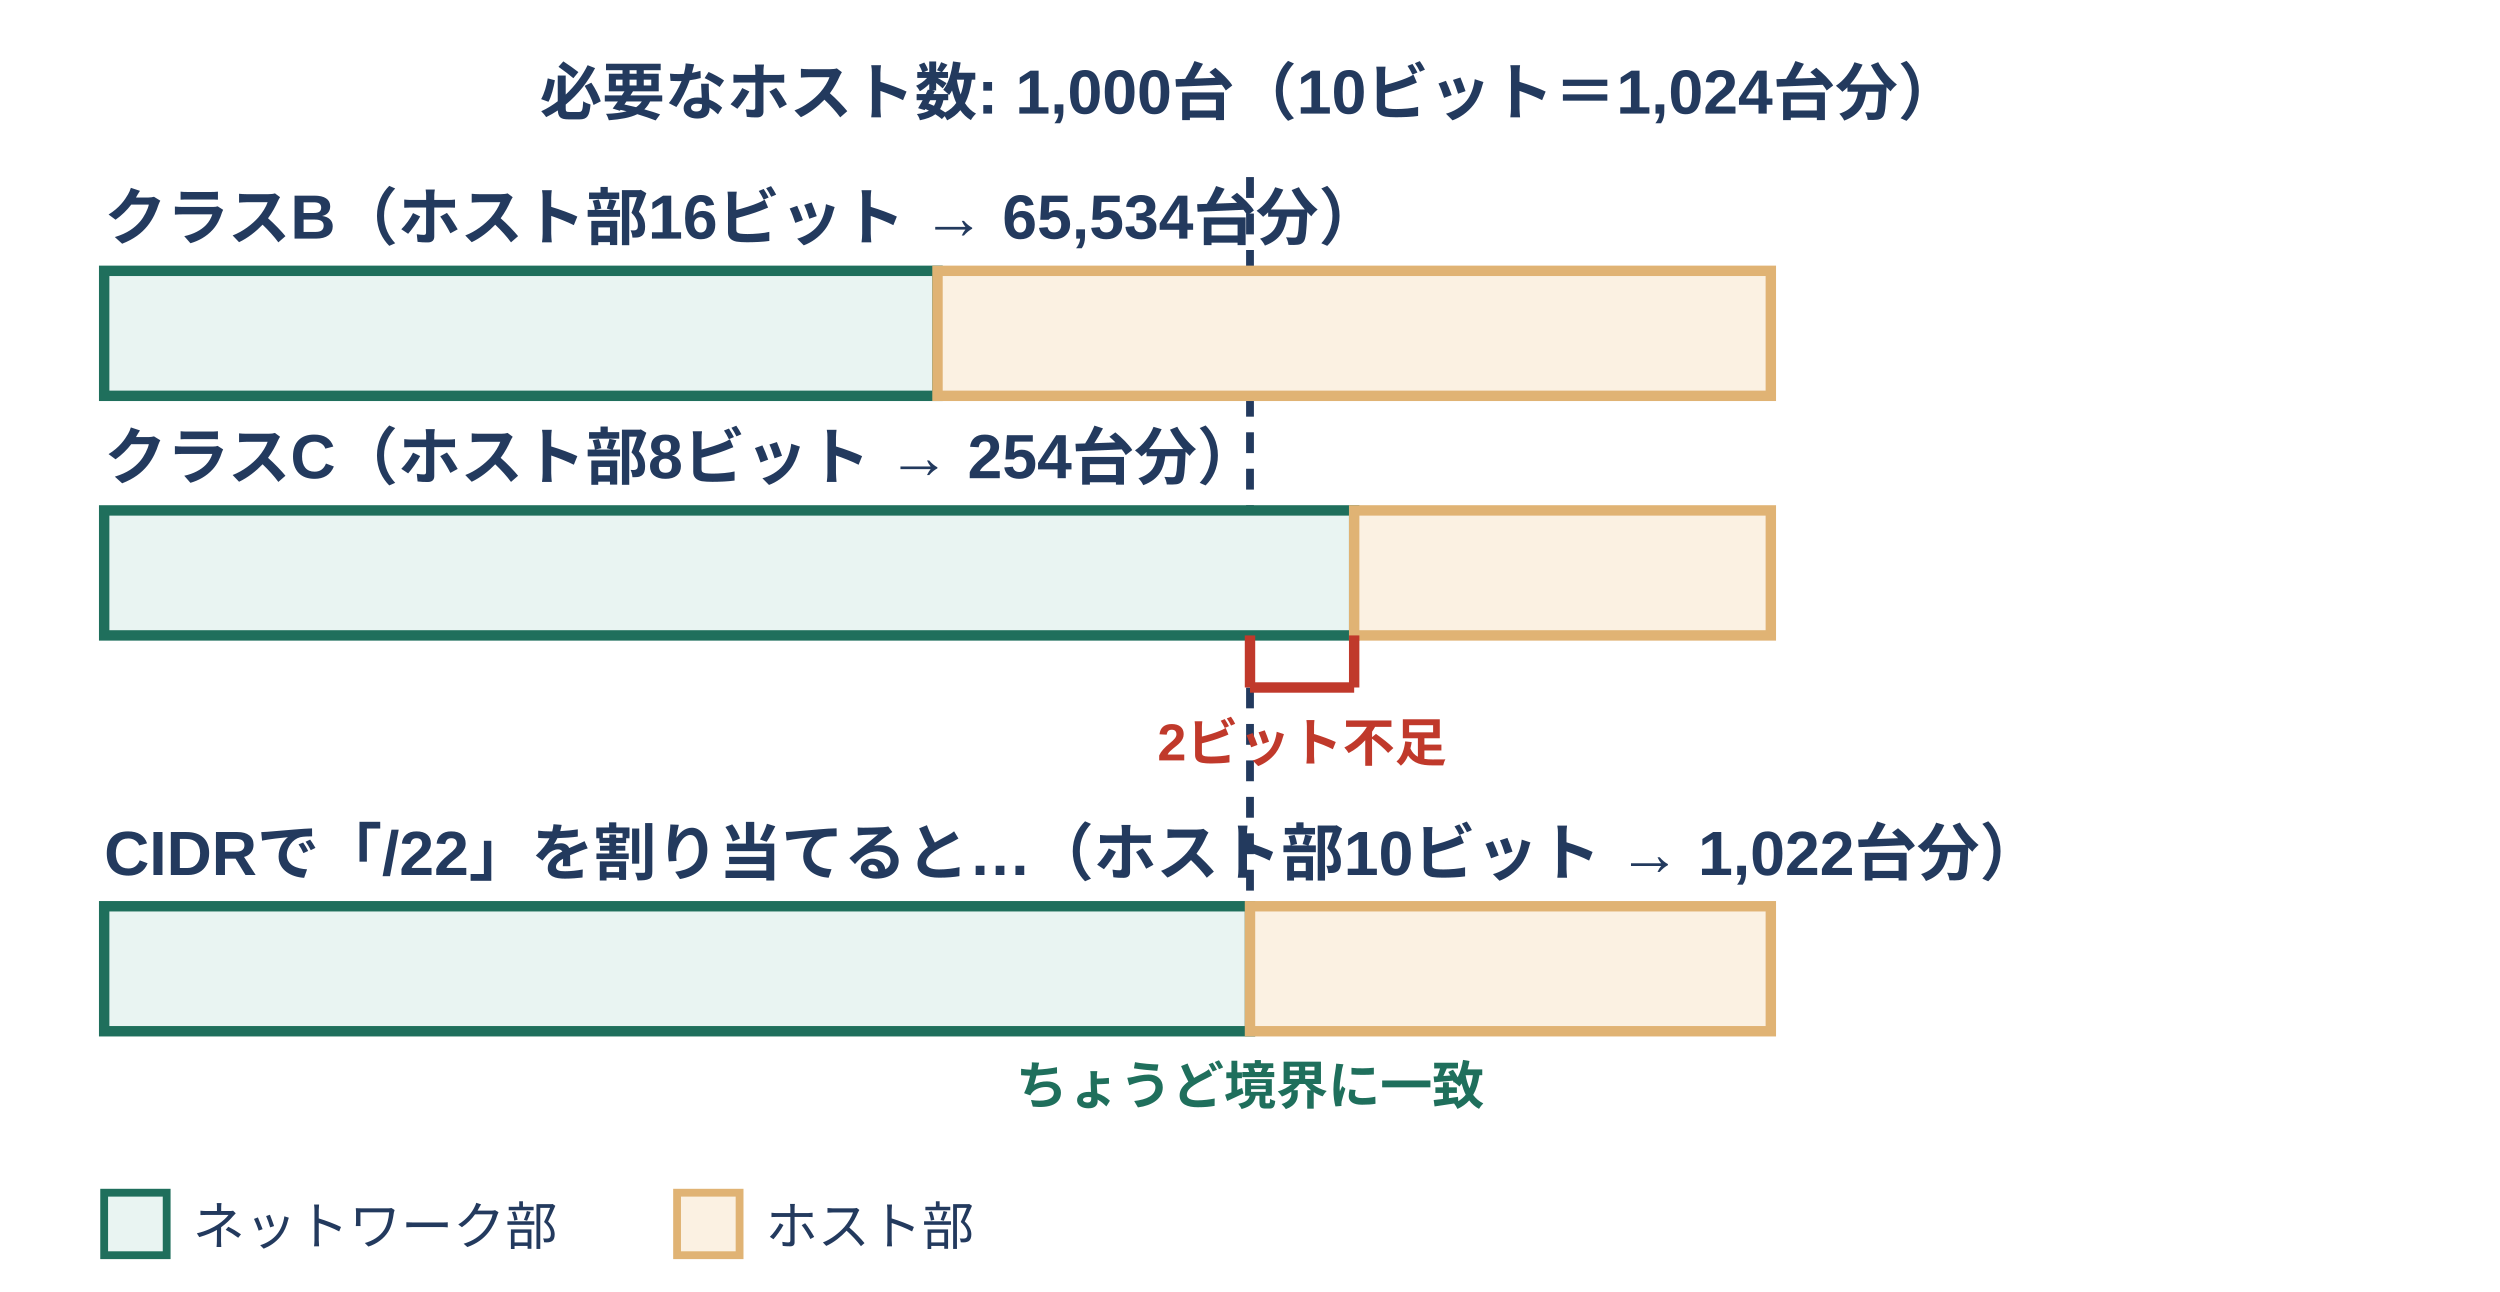
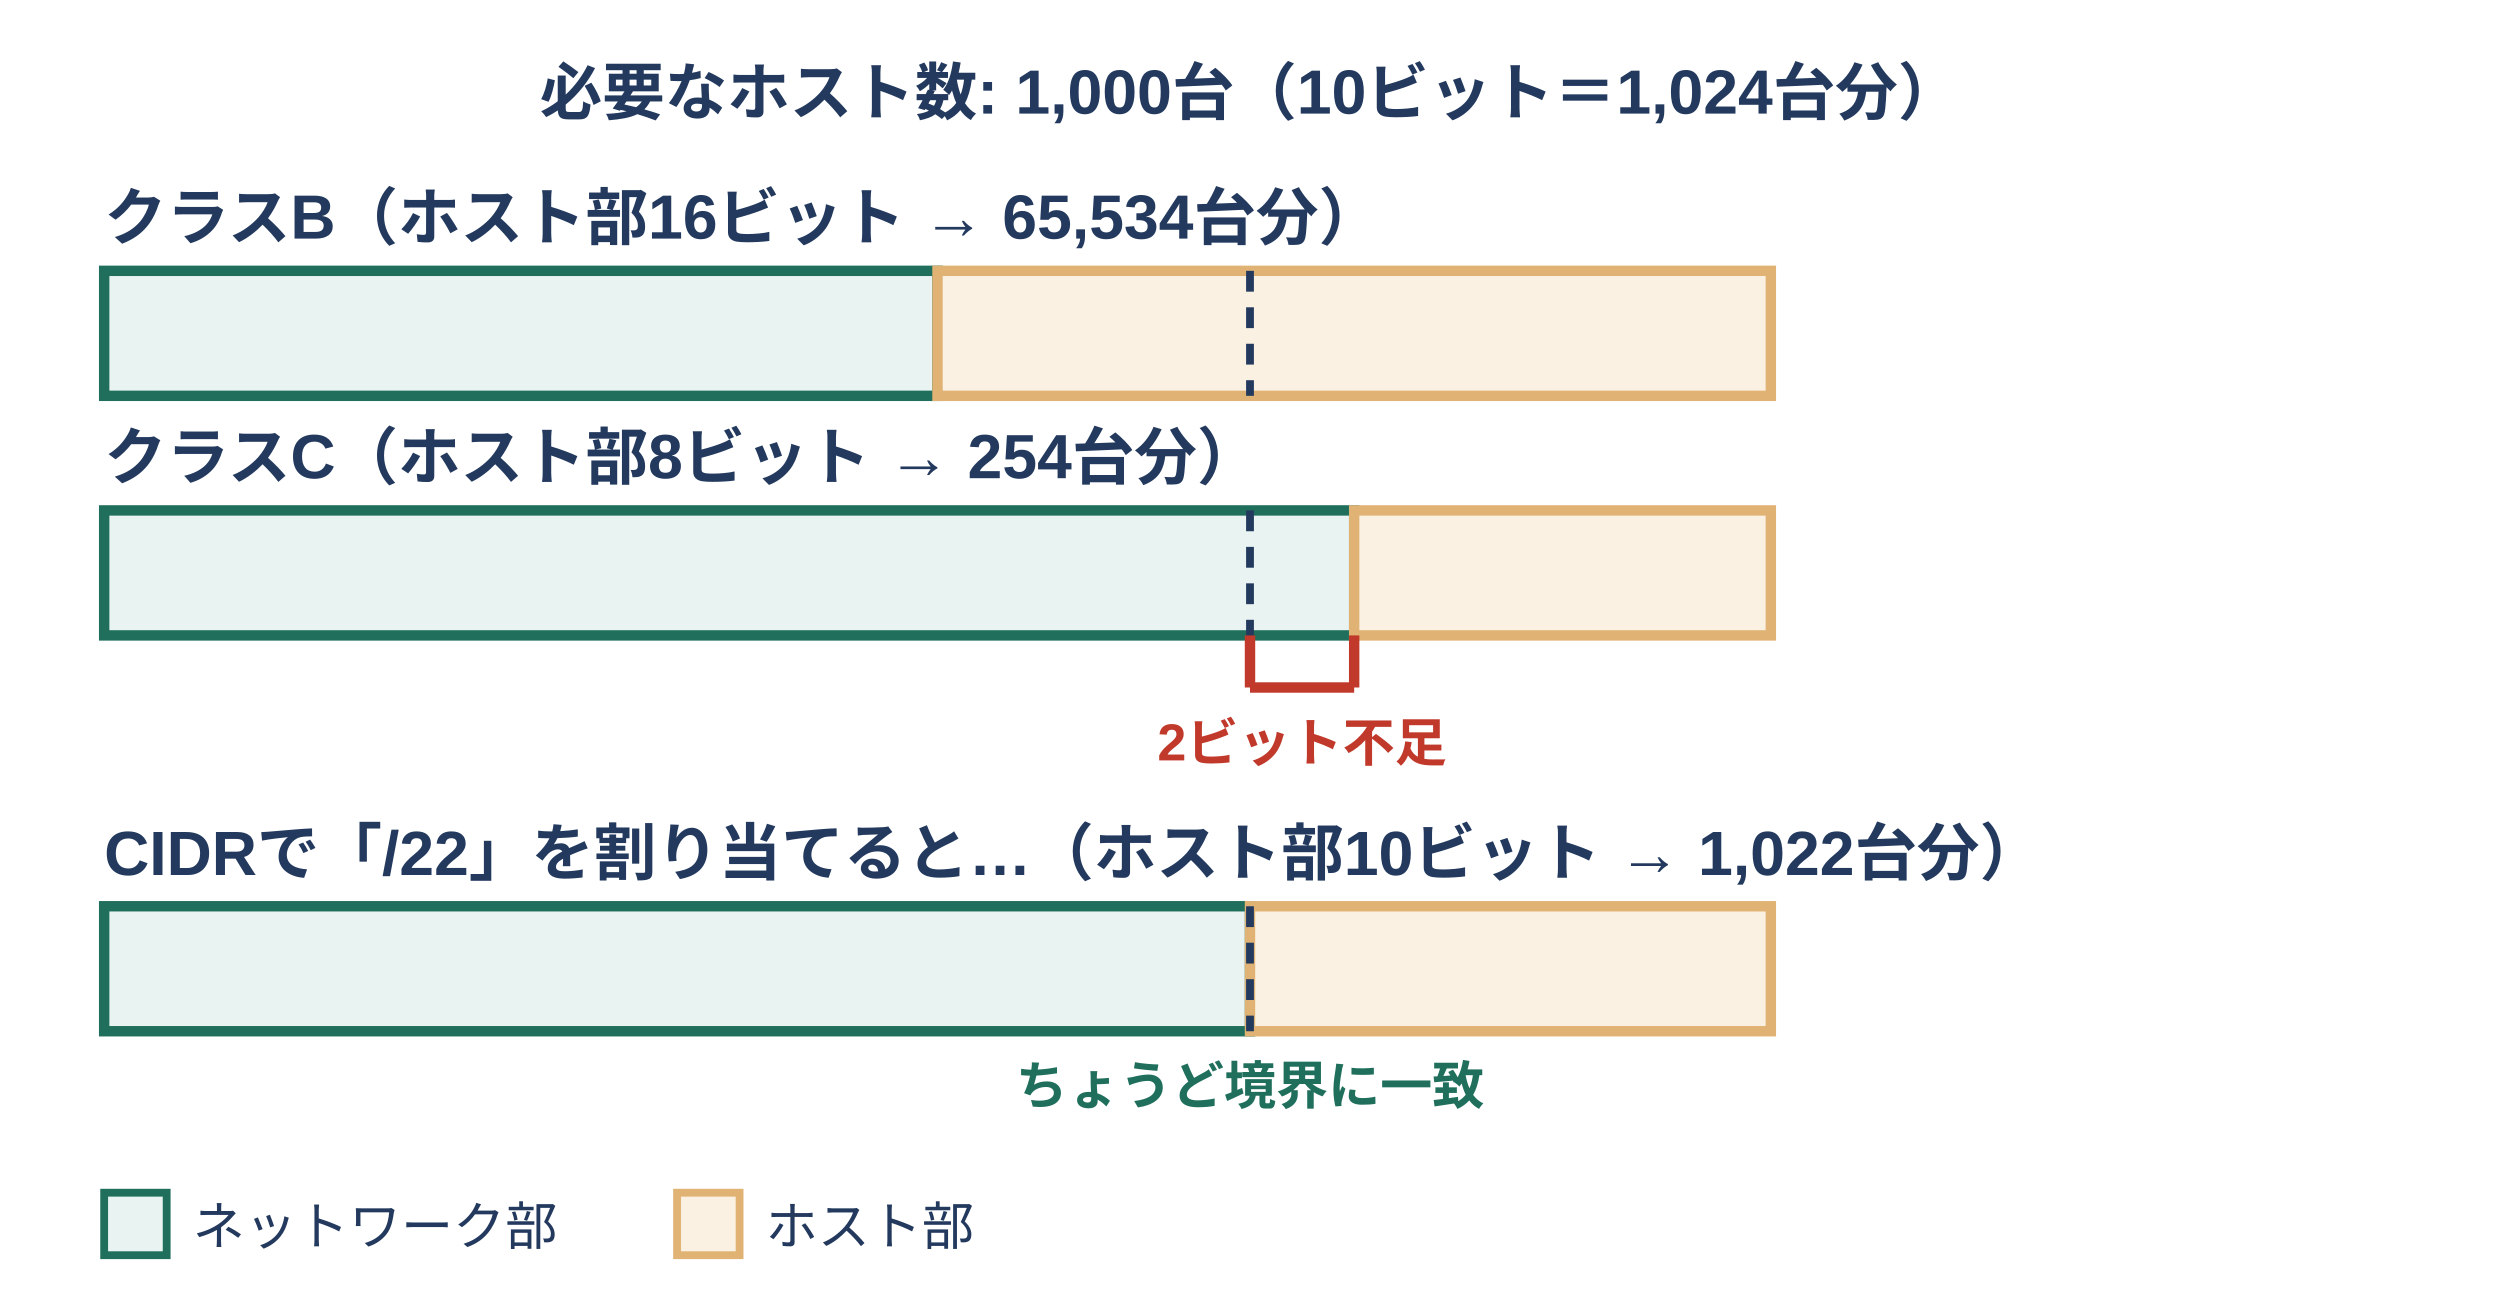
<svg xmlns="http://www.w3.org/2000/svg" viewBox="0 0 480 248" width="480" height="248">
  <text x="240" y="22" text-anchor="middle" font-family="Arial, Helvetica, sans-serif" font-size="12" font-weight="bold" fill="#233a5e">必要なホスト数: 1,000台（10ビット＝1,024台分）</text>
-   <line x1="240" y1="34" x2="240" y2="198" stroke="#233a5e" stroke-width="1.5" stroke-dasharray="4 3" />
  <text x="20" y="46" font-family="Arial, Helvetica, sans-serif" font-size="12" font-weight="bold" fill="#233a5e">クラスB（ホスト部16ビット → 65,534台分）</text>
  <rect x="20" y="52" width="160" height="24" fill="#e9f4f2" stroke="#1f6f5c" stroke-width="2" />
  <rect x="180" y="52" width="160" height="24" fill="#fbf1e2" stroke="#e0b374" stroke-width="2" />
+   <line x1="240" y1="52" x2="240" y2="76" stroke="#233a5e" stroke-width="1.5" stroke-dasharray="4 3" />
  <text x="20" y="92" font-family="Arial, Helvetica, sans-serif" font-size="12" font-weight="bold" fill="#233a5e">クラスC（ホスト部8ビット → 254台分）</text>
  <rect x="20" y="98" width="240" height="24" fill="#e9f4f2" stroke="#1f6f5c" stroke-width="2" />
  <rect x="260" y="98" width="80" height="24" fill="#fbf1e2" stroke="#e0b374" stroke-width="2" />
+   <line x1="240" y1="98" x2="240" y2="132" stroke="#233a5e" stroke-width="1.5" stroke-dasharray="4 3" />
  <line x1="240" y1="122" x2="240" y2="132" stroke="#c0392b" stroke-width="2" />
  <line x1="260" y1="122" x2="260" y2="132" stroke="#c0392b" stroke-width="2" />
  <line x1="240" y1="132" x2="260" y2="132" stroke="#c0392b" stroke-width="2" />
  <text x="250" y="146" text-anchor="middle" font-family="Arial, Helvetica, sans-serif" font-size="10" font-weight="bold" fill="#c0392b">2ビット不足</text>
  <text x="20" y="168" font-family="Arial, Helvetica, sans-serif" font-size="12" font-weight="bold" fill="#233a5e">CIDRで「/22」を割り当てると…（ホスト部10ビット → 1,022台分）</text>
  <rect x="20" y="174" width="220" height="24" fill="#e9f4f2" stroke="#1f6f5c" stroke-width="2" />
  <rect x="240" y="174" width="100" height="24" fill="#fbf1e2" stroke="#e0b374" stroke-width="2" />
+   <line x1="240" y1="174" x2="240" y2="198" stroke="#233a5e" stroke-width="1.5" stroke-dasharray="4 3" />
  <text x="240" y="212" text-anchor="middle" font-family="Arial, Helvetica, sans-serif" font-size="10" font-weight="bold" fill="#1f6f5c">ちょうど境界に一致</text>
  <rect x="20" y="229" width="12" height="12" fill="#e9f4f2" stroke="#1f6f5c" stroke-width="1.5" />
  <text x="37" y="239" font-family="Arial, Helvetica, sans-serif" font-size="10" fill="#233a5e">ネットワーク部</text>
  <rect x="130" y="229" width="12" height="12" fill="#fbf1e2" stroke="#e0b374" stroke-width="1.5" />
  <text x="147" y="239" font-family="Arial, Helvetica, sans-serif" font-size="10" fill="#233a5e">ホスト部</text>
</svg>
